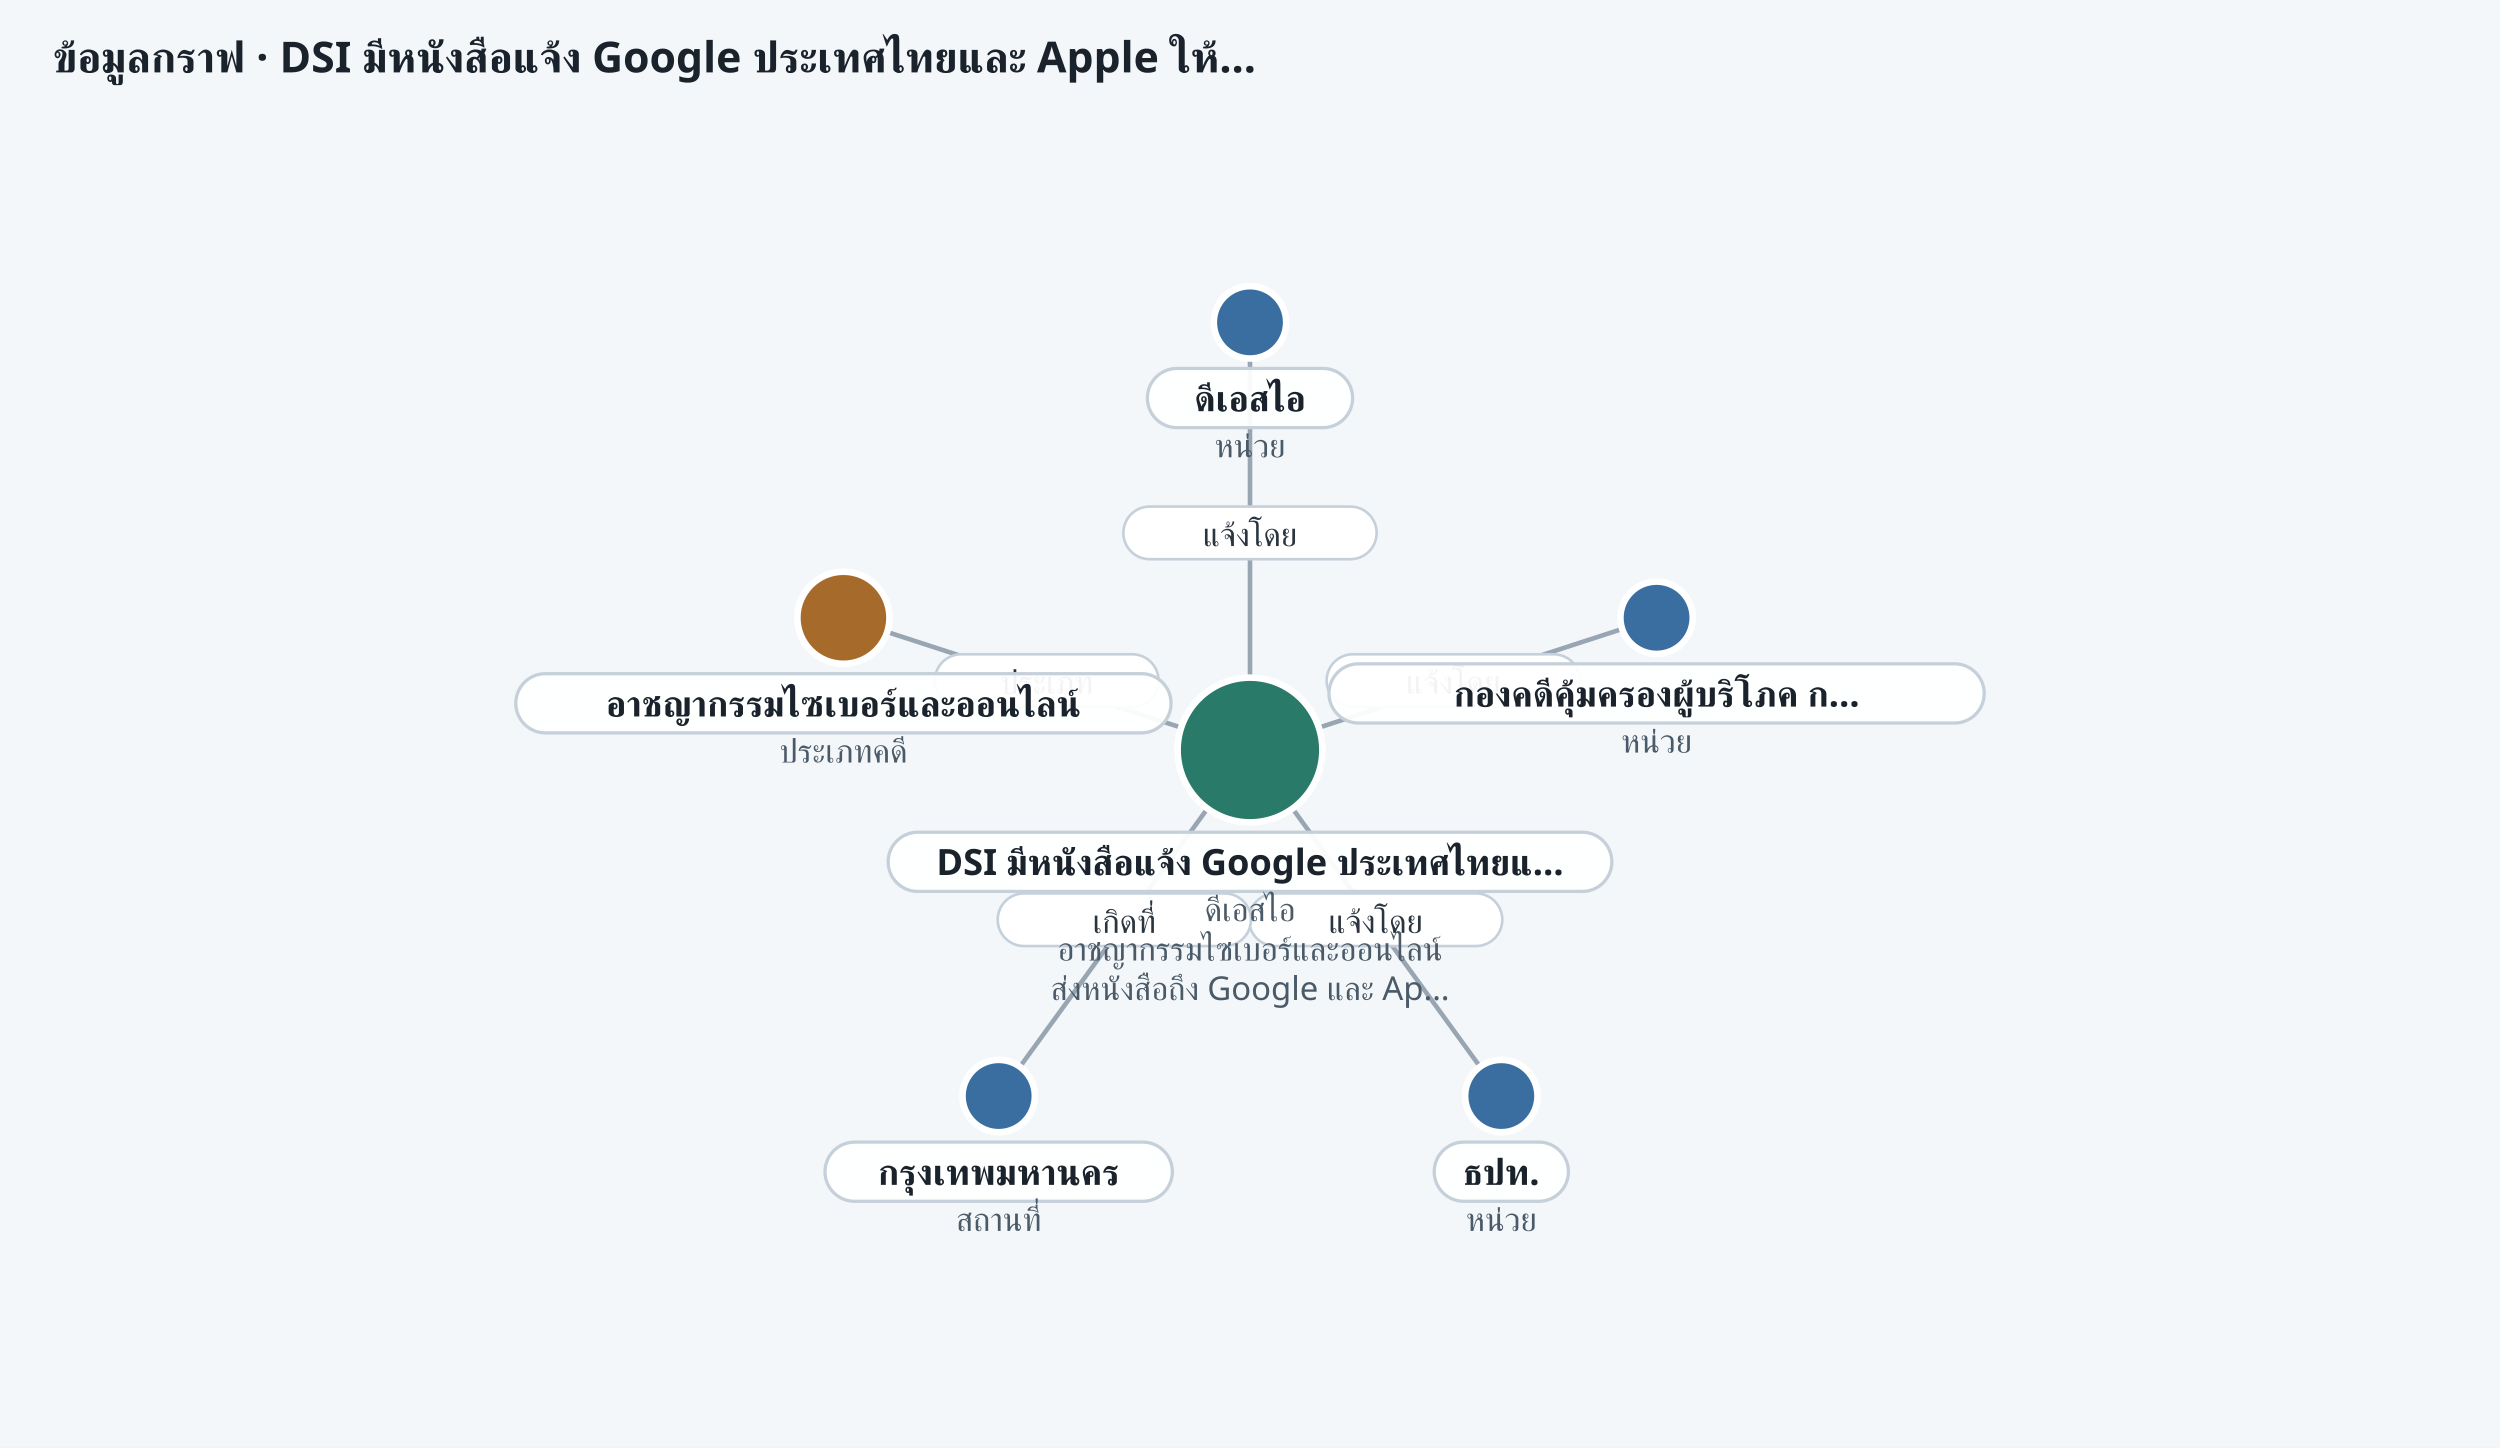
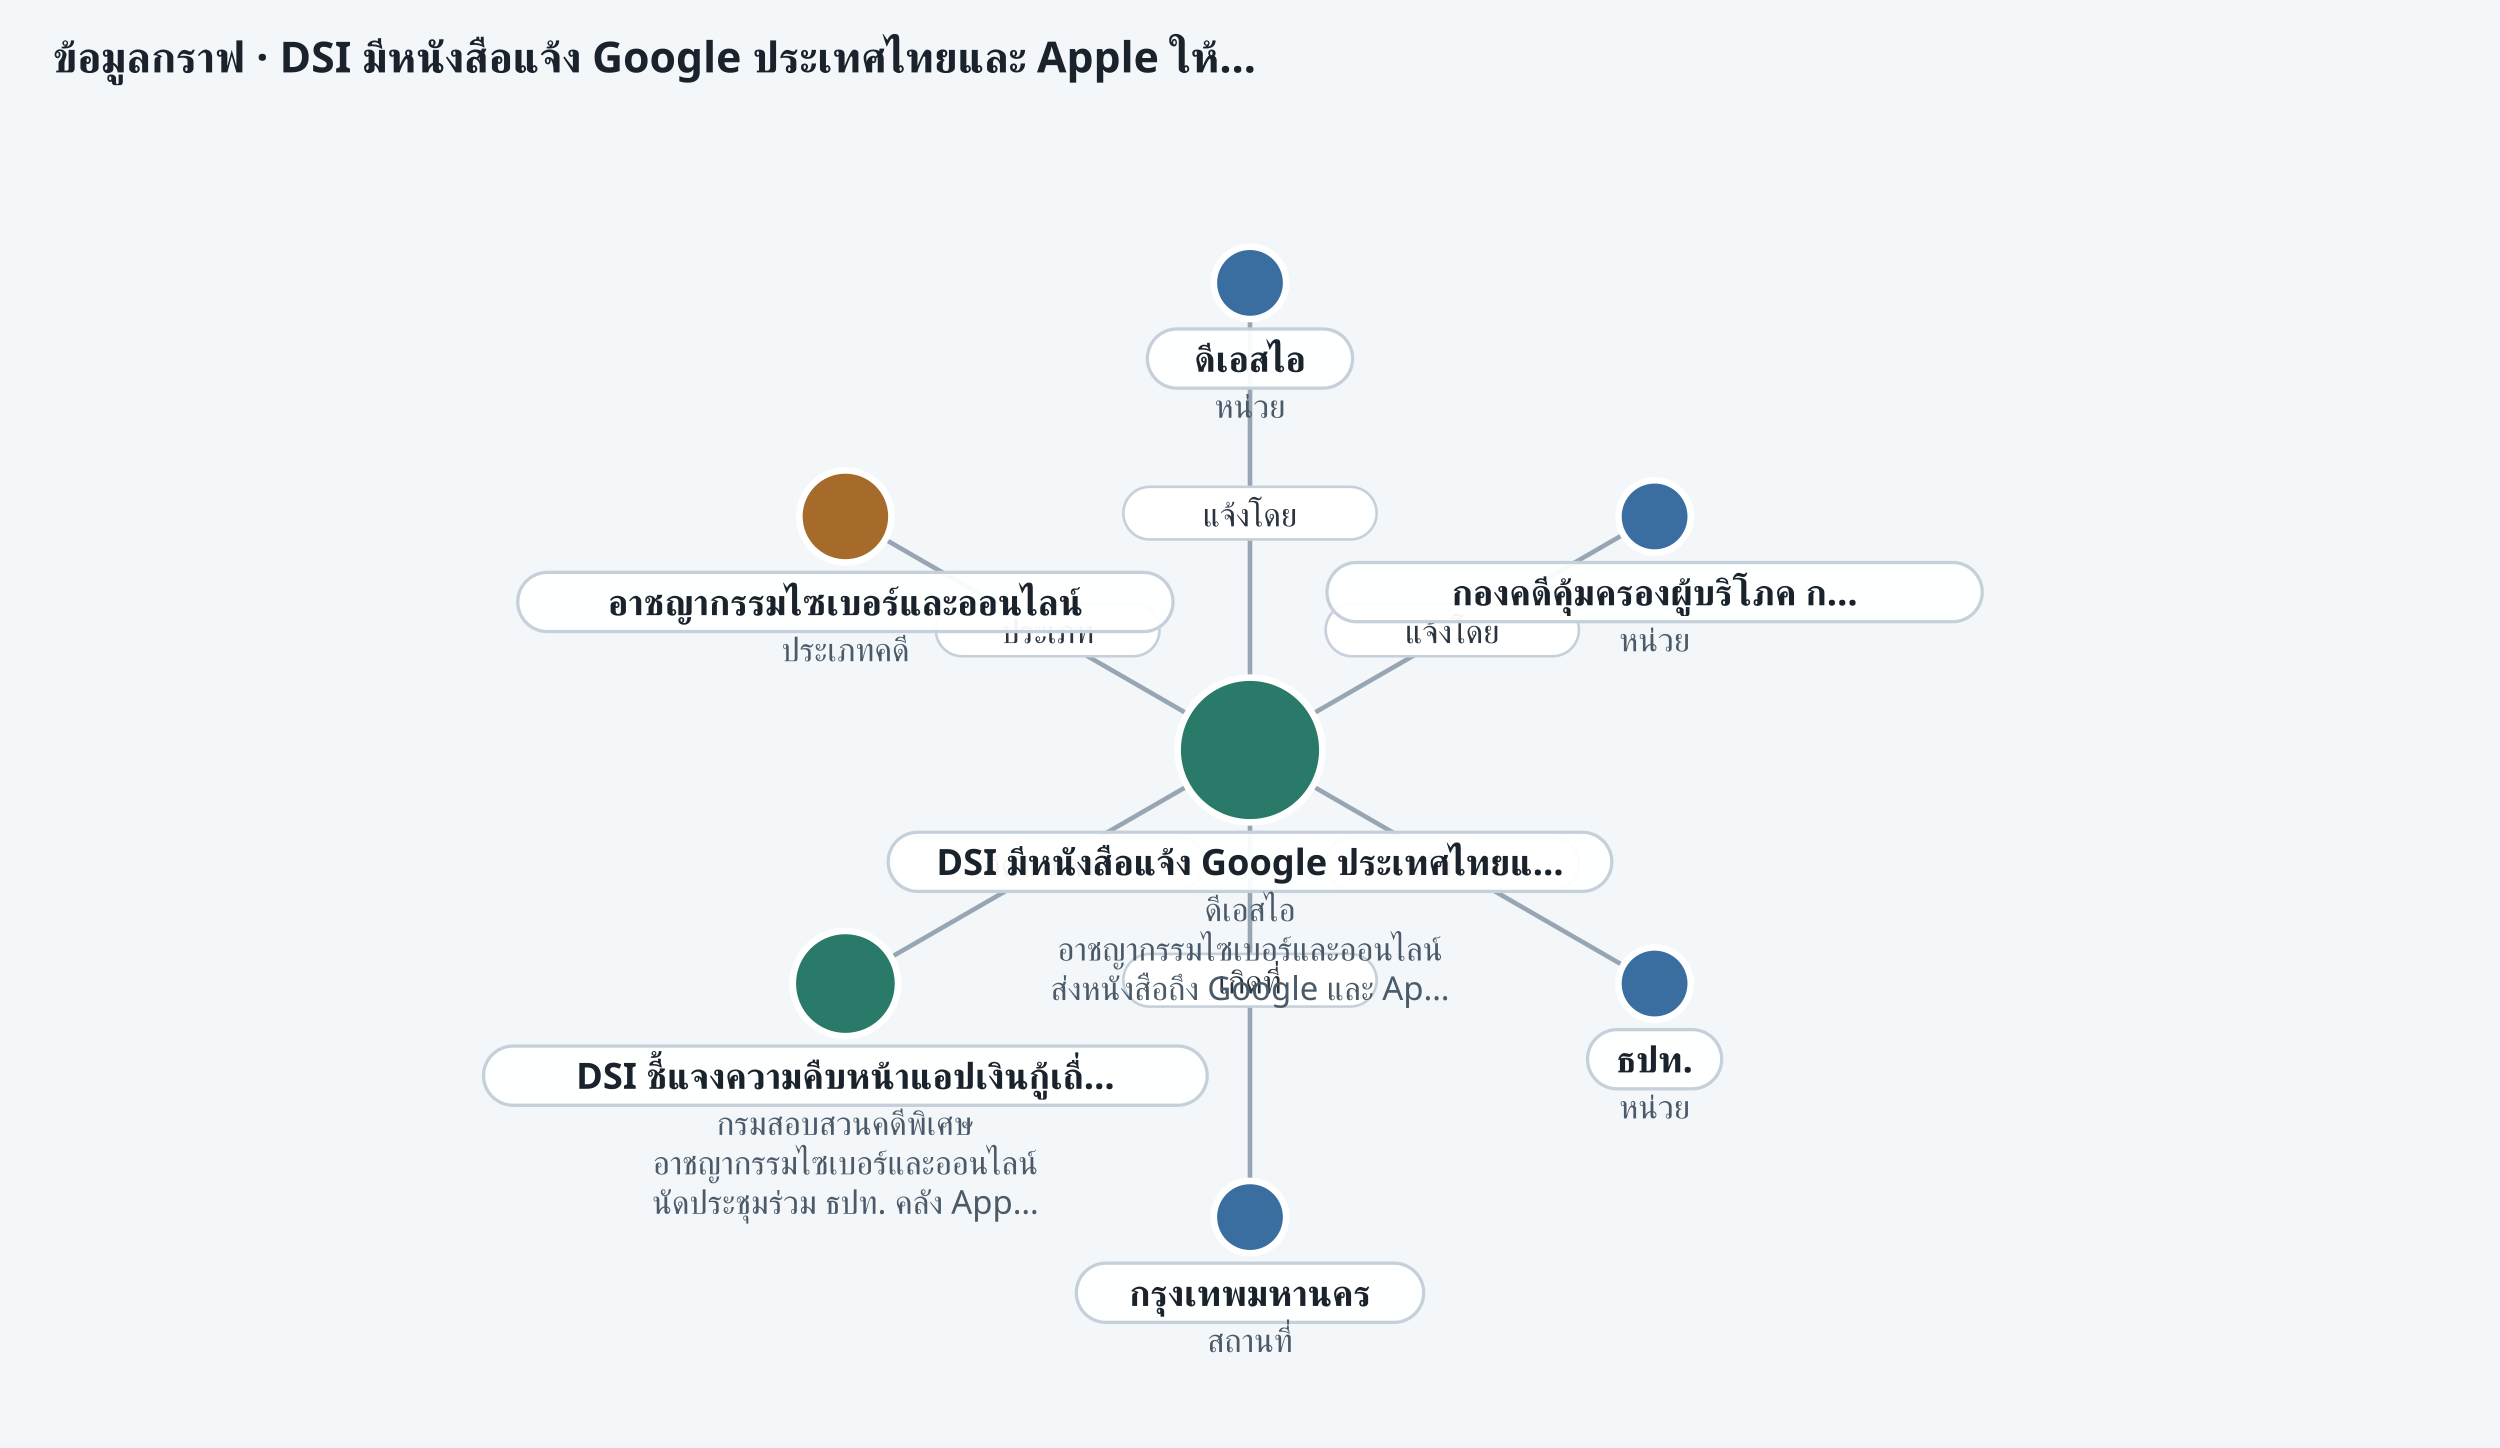
<svg xmlns="http://www.w3.org/2000/svg" width="760" height="440" viewBox="0 0 760 440" role="img" aria-label="ego graph 20261114-cyber-01">
  <rect width="100%" height="100%" fill="#f4f7fa" />
  <text x="16" y="22" font-size="13" font-weight="700" fill="#1a222c" font-family="Sarabun, Anuphan, sans-serif">ข้อมูลกราฟ · DSI มีหนังสือแจ้ง Google ประเทศไทยและ Apple ให้…</text>
-   <line x1="380.0" y1="228.0" x2="380.0" y2="98.0" stroke="#7a8a9a" stroke-width="1.4" opacity="0.75" />
-   <rect x="341.5" y="154.0" width="77.0" height="16" rx="8" fill="#fff" stroke="#c5d0da" stroke-width="0.8" />
-   <text x="380.0" y="166.0" text-anchor="middle" font-size="10" fill="#2a3540" font-family="Sarabun, Anuphan, sans-serif">แจ้งโดย</text>
-   <line x1="380.0" y1="228.0" x2="503.6" y2="187.8" stroke="#7a8a9a" stroke-width="1.4" opacity="0.75" />
-   <rect x="403.3" y="198.9" width="77.0" height="16" rx="8" fill="#fff" stroke="#c5d0da" stroke-width="0.8" />
-   <text x="441.8" y="210.9" text-anchor="middle" font-size="10" fill="#2a3540" font-family="Sarabun, Anuphan, sans-serif">แจ้งโดย</text>
-   <line x1="380.0" y1="228.0" x2="456.4" y2="333.2" stroke="#7a8a9a" stroke-width="1.4" opacity="0.75" />
-   <rect x="379.7" y="271.6" width="77.0" height="16" rx="8" fill="#fff" stroke="#c5d0da" stroke-width="0.8" />
-   <text x="418.2" y="283.6" text-anchor="middle" font-size="10" fill="#2a3540" font-family="Sarabun, Anuphan, sans-serif">แจ้งโดย</text>
-   <line x1="380.0" y1="228.0" x2="303.6" y2="333.2" stroke="#7a8a9a" stroke-width="1.4" opacity="0.75" />
-   <rect x="303.3" y="271.6" width="77.0" height="16" rx="8" fill="#fff" stroke="#c5d0da" stroke-width="0.8" />
-   <text x="341.8" y="283.6" text-anchor="middle" font-size="10" fill="#2a3540" font-family="Sarabun, Anuphan, sans-serif">เกิดที่</text>
-   <line x1="380.0" y1="228.0" x2="256.4" y2="187.8" stroke="#7a8a9a" stroke-width="1.4" opacity="0.75" />
-   <rect x="284.2" y="198.9" width="68.0" height="16" rx="8" fill="#fff" stroke="#c5d0da" stroke-width="0.8" />
-   <text x="318.2" y="210.9" text-anchor="middle" font-size="10" fill="#2a3540" font-family="Sarabun, Anuphan, sans-serif">ประเภท</text>
+   <line x1="380.0" y1="228.0" x2="380.0" y2="86.0" stroke="#7a8a9a" stroke-width="1.4" opacity="0.75" />
+   <rect x="341.5" y="148.0" width="77.0" height="16" rx="8" fill="#fff" stroke="#c5d0da" stroke-width="0.8" />
+   <text x="380.0" y="160.0" text-anchor="middle" font-size="10" fill="#2a3540" font-family="Sarabun, Anuphan, sans-serif">แจ้งโดย</text>
+   <line x1="380.0" y1="228.0" x2="503.0" y2="157.0" stroke="#7a8a9a" stroke-width="1.4" opacity="0.75" />
+   <rect x="403.0" y="183.5" width="77.0" height="16" rx="8" fill="#fff" stroke="#c5d0da" stroke-width="0.8" />
+   <text x="441.5" y="195.5" text-anchor="middle" font-size="10" fill="#2a3540" font-family="Sarabun, Anuphan, sans-serif">แจ้งโดย</text>
+   <line x1="380.0" y1="228.0" x2="503.0" y2="299.0" stroke="#7a8a9a" stroke-width="1.4" opacity="0.75" />
+   <rect x="403.0" y="254.5" width="77.0" height="16" rx="8" fill="#fff" stroke="#c5d0da" stroke-width="0.8" />
+   <text x="441.5" y="266.5" text-anchor="middle" font-size="10" fill="#2a3540" font-family="Sarabun, Anuphan, sans-serif">แจ้งโดย</text>
+   <line x1="380.0" y1="228.0" x2="380.0" y2="370.0" stroke="#7a8a9a" stroke-width="1.4" opacity="0.75" />
+   <rect x="341.5" y="290.0" width="77.0" height="16" rx="8" fill="#fff" stroke="#c5d0da" stroke-width="0.8" />
+   <text x="380.0" y="302.0" text-anchor="middle" font-size="10" fill="#2a3540" font-family="Sarabun, Anuphan, sans-serif">เกิดที่</text>
+   <line x1="257.0" y1="299.0" x2="380.0" y2="228.0" stroke="#7a8a9a" stroke-width="1.4" opacity="0.75" />
+   <rect x="271.0" y="254.5" width="95.0" height="16" rx="8" fill="#fff" stroke="#c5d0da" stroke-width="0.8" />
+   <text x="318.5" y="266.5" text-anchor="middle" font-size="10" fill="#2a3540" font-family="Sarabun, Anuphan, sans-serif">ติดตามจาก</text>
+   <line x1="380.0" y1="228.0" x2="257.0" y2="157.0" stroke="#7a8a9a" stroke-width="1.4" opacity="0.75" />
+   <rect x="284.5" y="183.5" width="68.0" height="16" rx="8" fill="#fff" stroke="#c5d0da" stroke-width="0.8" />
+   <text x="318.5" y="195.5" text-anchor="middle" font-size="10" fill="#2a3540" font-family="Sarabun, Anuphan, sans-serif">ประเภท</text>
  <circle cx="380.0" cy="228.0" r="22" fill="#2a7a6a" stroke="#fff" stroke-width="2" />
  <rect x="270.0" y="253.0" width="220.0" height="18" rx="9" fill="rgba(255,255,255,0.94)" stroke="#c5d0da" />
  <text x="380.0" y="266.0" text-anchor="middle" font-size="11" font-weight="600" fill="#1a222c" font-family="Sarabun, Anuphan, sans-serif">DSI มีหนังสือแจ้ง Google ประเทศไทยแ…</text>
  <text x="380.0" y="280.0" text-anchor="middle" font-size="10" fill="#4a5a68" font-family="Sarabun, Anuphan, sans-serif">ดีเอสไอ</text>
  <text x="380.0" y="292.0" text-anchor="middle" font-size="10" fill="#4a5a68" font-family="Sarabun, Anuphan, sans-serif">อาชญากรรมไซเบอร์และออนไลน์</text>
  <text x="380.0" y="304.0" text-anchor="middle" font-size="10" fill="#4a5a68" font-family="Sarabun, Anuphan, sans-serif">ส่งหนังสือถึง Google และ Ap…</text>
-   <circle cx="380.0" cy="98.0" r="11" fill="#3a6ea0" stroke="#fff" stroke-width="2" />
-   <rect x="348.8" y="112.0" width="62.4" height="18" rx="9" fill="rgba(255,255,255,0.94)" stroke="#c5d0da" />
-   <text x="380.0" y="125.0" text-anchor="middle" font-size="11" font-weight="600" fill="#1a222c" font-family="Sarabun, Anuphan, sans-serif">ดีเอสไอ</text>
-   <text x="380.0" y="139.0" text-anchor="middle" font-size="10" fill="#4a5a68" font-family="Sarabun, Anuphan, sans-serif">หน่วย</text>
-   <circle cx="503.6" cy="187.8" r="11" fill="#3a6ea0" stroke="#fff" stroke-width="2" />
-   <rect x="404.0" y="201.8" width="199.2" height="18" rx="9" fill="rgba(255,255,255,0.94)" stroke="#c5d0da" />
-   <text x="503.6" y="214.8" text-anchor="middle" font-size="11" font-weight="600" fill="#1a222c" font-family="Sarabun, Anuphan, sans-serif">กองคดีคุ้มครองผู้บริโภค ก…</text>
-   <text x="503.6" y="228.8" text-anchor="middle" font-size="10" fill="#4a5a68" font-family="Sarabun, Anuphan, sans-serif">หน่วย</text>
-   <circle cx="456.4" cy="333.2" r="11" fill="#3a6ea0" stroke="#fff" stroke-width="2" />
-   <rect x="436.0" y="347.2" width="40.8" height="18" rx="9" fill="rgba(255,255,255,0.94)" stroke="#c5d0da" />
-   <text x="456.4" y="360.2" text-anchor="middle" font-size="11" font-weight="600" fill="#1a222c" font-family="Sarabun, Anuphan, sans-serif">ธปท.</text>
-   <text x="456.4" y="374.2" text-anchor="middle" font-size="10" fill="#4a5a68" font-family="Sarabun, Anuphan, sans-serif">หน่วย</text>
-   <circle cx="303.6" cy="333.2" r="11" fill="#3a6ea0" stroke="#fff" stroke-width="2" />
-   <rect x="250.8" y="347.2" width="105.6" height="18" rx="9" fill="rgba(255,255,255,0.94)" stroke="#c5d0da" />
-   <text x="303.6" y="360.2" text-anchor="middle" font-size="11" font-weight="600" fill="#1a222c" font-family="Sarabun, Anuphan, sans-serif">กรุงเทพมหานคร</text>
-   <text x="303.6" y="374.2" text-anchor="middle" font-size="10" fill="#4a5a68" font-family="Sarabun, Anuphan, sans-serif">สถานที่</text>
-   <circle cx="256.4" cy="187.8" r="14" fill="#a66b2a" stroke="#fff" stroke-width="2" />
-   <rect x="156.8" y="204.8" width="199.2" height="18" rx="9" fill="rgba(255,255,255,0.94)" stroke="#c5d0da" />
-   <text x="256.4" y="217.8" text-anchor="middle" font-size="11" font-weight="600" fill="#1a222c" font-family="Sarabun, Anuphan, sans-serif">อาชญากรรมไซเบอร์และออนไลน์</text>
-   <text x="256.4" y="231.8" text-anchor="middle" font-size="10" fill="#4a5a68" font-family="Sarabun, Anuphan, sans-serif">ประเภทคดี</text>
+   <circle cx="380.0" cy="86.0" r="11" fill="#3a6ea0" stroke="#fff" stroke-width="2" />
+   <rect x="348.8" y="100.0" width="62.4" height="18" rx="9" fill="rgba(255,255,255,0.94)" stroke="#c5d0da" />
+   <text x="380.0" y="113.0" text-anchor="middle" font-size="11" font-weight="600" fill="#1a222c" font-family="Sarabun, Anuphan, sans-serif">ดีเอสไอ</text>
+   <text x="380.0" y="127.0" text-anchor="middle" font-size="10" fill="#4a5a68" font-family="Sarabun, Anuphan, sans-serif">หน่วย</text>
+   <circle cx="503.0" cy="157.0" r="11" fill="#3a6ea0" stroke="#fff" stroke-width="2" />
+   <rect x="403.4" y="171.0" width="199.2" height="18" rx="9" fill="rgba(255,255,255,0.94)" stroke="#c5d0da" />
+   <text x="503.0" y="184.0" text-anchor="middle" font-size="11" font-weight="600" fill="#1a222c" font-family="Sarabun, Anuphan, sans-serif">กองคดีคุ้มครองผู้บริโภค ก…</text>
+   <text x="503.0" y="198.0" text-anchor="middle" font-size="10" fill="#4a5a68" font-family="Sarabun, Anuphan, sans-serif">หน่วย</text>
+   <circle cx="503.0" cy="299.0" r="11" fill="#3a6ea0" stroke="#fff" stroke-width="2" />
+   <rect x="482.6" y="313.0" width="40.8" height="18" rx="9" fill="rgba(255,255,255,0.94)" stroke="#c5d0da" />
+   <text x="503.0" y="326.0" text-anchor="middle" font-size="11" font-weight="600" fill="#1a222c" font-family="Sarabun, Anuphan, sans-serif">ธปท.</text>
+   <text x="503.0" y="340.0" text-anchor="middle" font-size="10" fill="#4a5a68" font-family="Sarabun, Anuphan, sans-serif">หน่วย</text>
+   <circle cx="380.0" cy="370.0" r="11" fill="#3a6ea0" stroke="#fff" stroke-width="2" />
+   <rect x="327.2" y="384.0" width="105.6" height="18" rx="9" fill="rgba(255,255,255,0.94)" stroke="#c5d0da" />
+   <text x="380.0" y="397.0" text-anchor="middle" font-size="11" font-weight="600" fill="#1a222c" font-family="Sarabun, Anuphan, sans-serif">กรุงเทพมหานคร</text>
+   <text x="380.0" y="411.0" text-anchor="middle" font-size="10" fill="#4a5a68" font-family="Sarabun, Anuphan, sans-serif">สถานที่</text>
+   <circle cx="257.0" cy="299.0" r="16" fill="#2a7a6a" stroke="#fff" stroke-width="2" />
+   <rect x="147.0" y="318.0" width="220.0" height="18" rx="9" fill="rgba(255,255,255,0.94)" stroke="#c5d0da" />
+   <text x="257.0" y="331.0" text-anchor="middle" font-size="11" font-weight="600" fill="#1a222c" font-family="Sarabun, Anuphan, sans-serif">DSI ชี้แจงความคืบหน้าแอปเงินกู้เถื่…</text>
+   <text x="257.0" y="345.0" text-anchor="middle" font-size="10" fill="#4a5a68" font-family="Sarabun, Anuphan, sans-serif">กรมสอบสวนคดีพิเศษ</text>
+   <text x="257.0" y="357.0" text-anchor="middle" font-size="10" fill="#4a5a68" font-family="Sarabun, Anuphan, sans-serif">อาชญากรรมไซเบอร์และออนไลน์</text>
+   <text x="257.0" y="369.0" text-anchor="middle" font-size="10" fill="#4a5a68" font-family="Sarabun, Anuphan, sans-serif">นัดประชุมร่วม ธปท. คลัง App…</text>
+   <circle cx="257.0" cy="157.0" r="14" fill="#a66b2a" stroke="#fff" stroke-width="2" />
+   <rect x="157.4" y="174.0" width="199.2" height="18" rx="9" fill="rgba(255,255,255,0.94)" stroke="#c5d0da" />
+   <text x="257.0" y="187.0" text-anchor="middle" font-size="11" font-weight="600" fill="#1a222c" font-family="Sarabun, Anuphan, sans-serif">อาชญากรรมไซเบอร์และออนไลน์</text>
+   <text x="257.0" y="201.0" text-anchor="middle" font-size="10" fill="#4a5a68" font-family="Sarabun, Anuphan, sans-serif">ประเภทคดี</text>
</svg>
